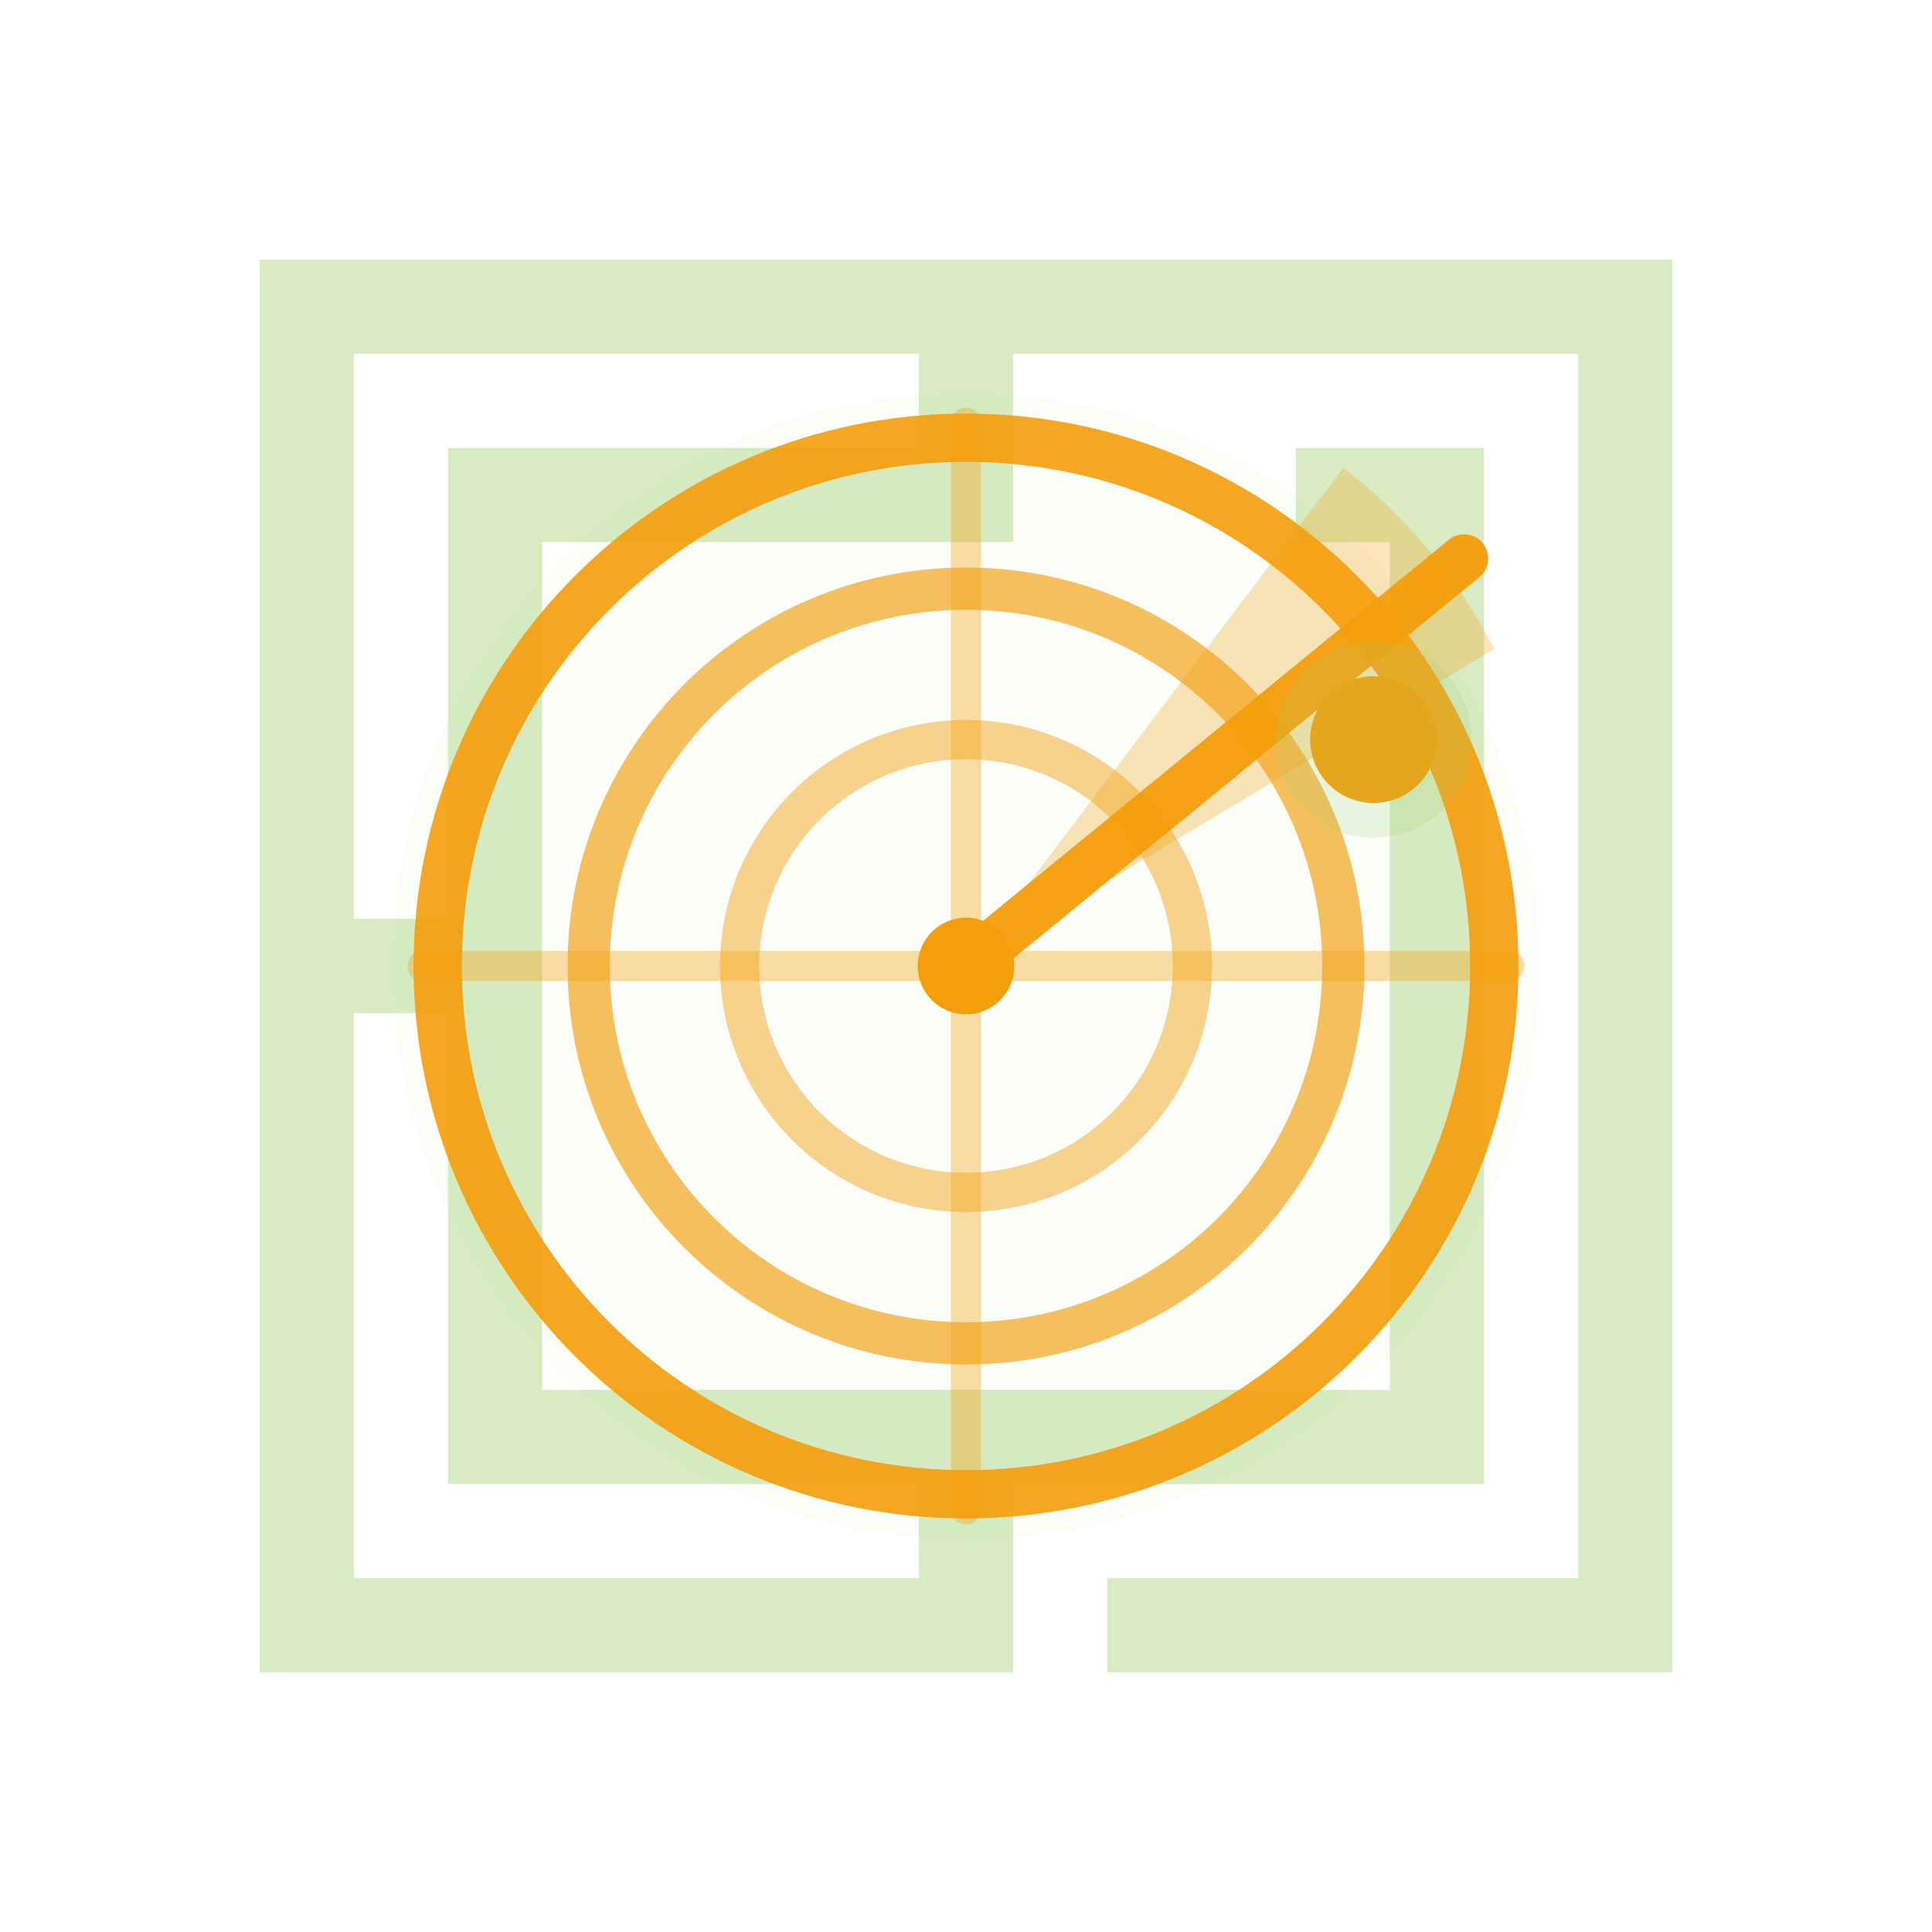
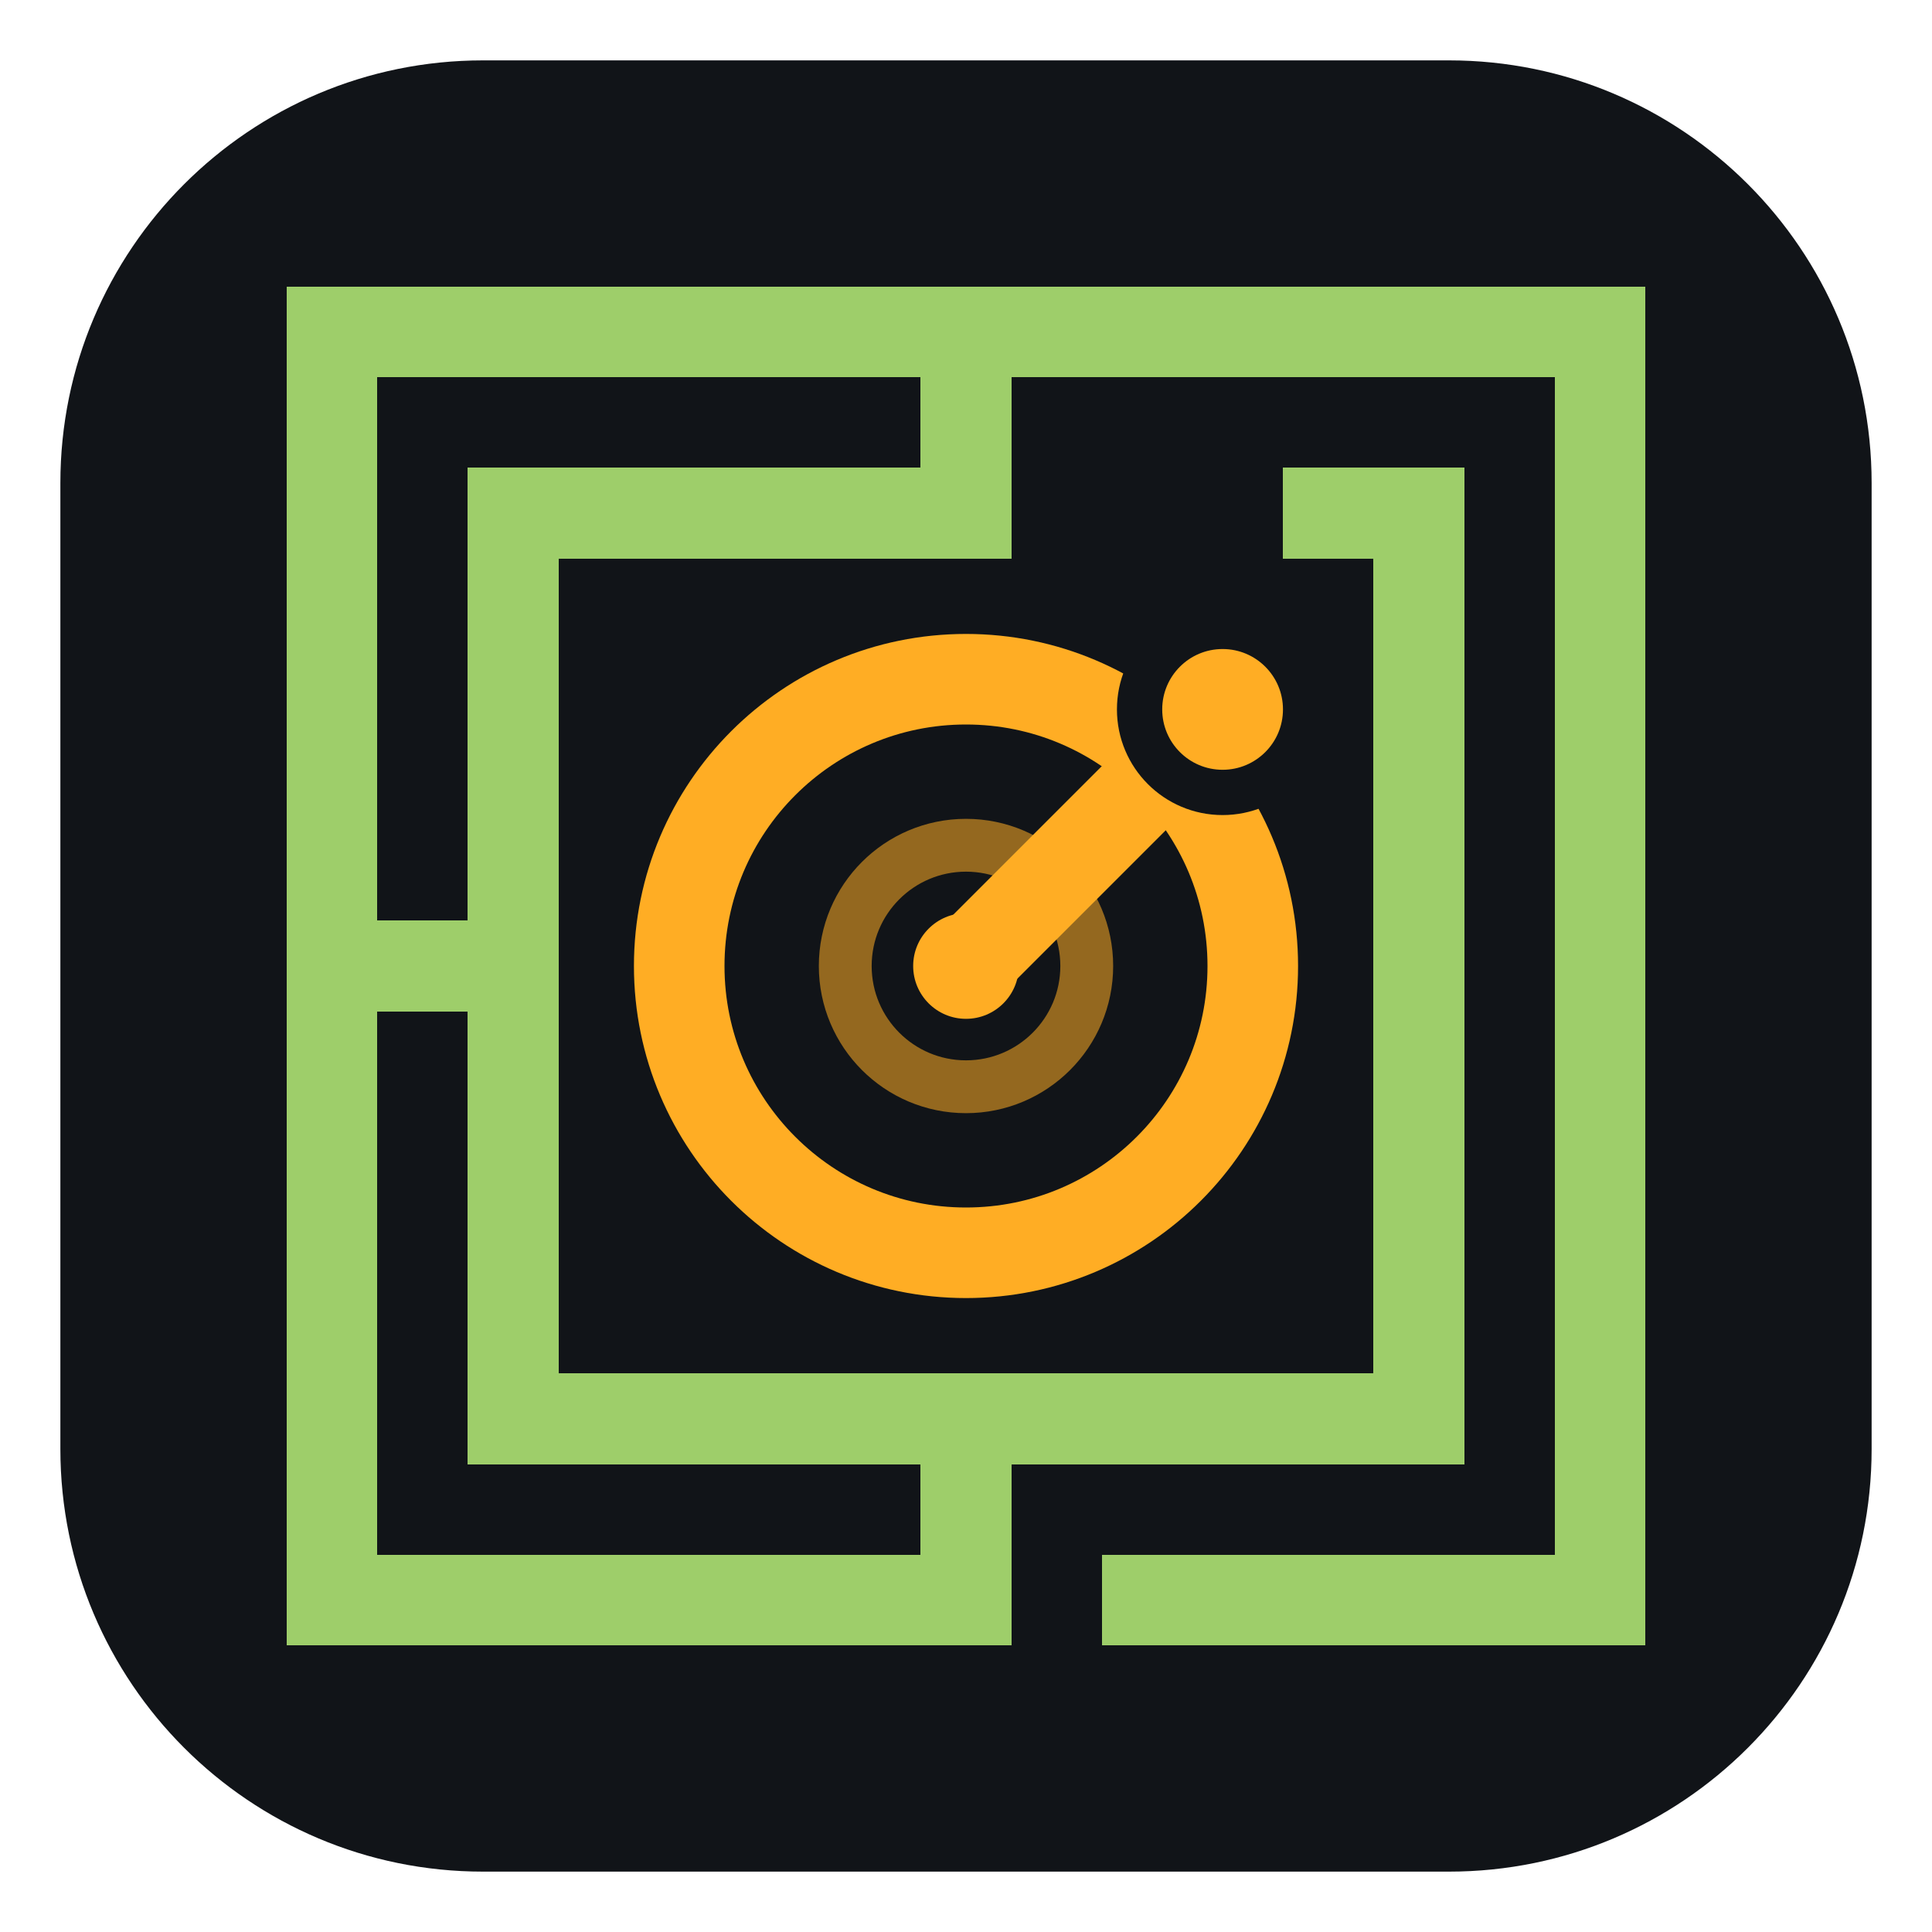
<svg xmlns="http://www.w3.org/2000/svg" viewBox="0 0 128 128" role="img" aria-label="Omarchy News Radar">
-   <g transform="translate(64 64) scale(0.078) translate(-600 -600)" opacity="0.40">
+   <rect x="4" y="4" width="120" height="120" rx="28" fill="#111418" />
+   <g transform="translate(64 64) scale(.075) translate(-600 -600)" shape-rendering="crispEdges">
    <path fill="#9ece6a" fill-rule="evenodd" clip-rule="evenodd" d="m1200 1200h-480v-80h400v-1040h-479.996v160h-400v720h720v-720h-80v-80h159.996v880h-400v160h-640v-1200h1200zm-1120-80h480v-80h-400l.004-400h-80.004zm0-560h80.004v-400h400v-80h-480.004z" />
  </g>
-   <circle cx="64" cy="64" r="38" fill="#9ece6a" fill-opacity="0.05" />
-   <g transform="translate(64 64)" fill="none" stroke="#f59e0b" stroke-linecap="round">
-     <circle r="15" stroke-width="2.6" stroke-opacity="0.45" />
-     <circle r="25" stroke-width="2.8" stroke-opacity="0.65" />
-     <circle r="35" stroke-width="3.2" stroke-opacity="0.9" />
-     <path d="M0 -36 V36 M-36 0 H36" stroke-width="2" stroke-opacity="0.35" />
-   </g>
-   <path d="M64 64 L99 43 A36 36 0 0 0 89 31 Z" fill="#f59e0b" fill-opacity="0.28" />
-   <path d="M64 64 L97 37" stroke="#f59e0b" stroke-width="3.2" stroke-linecap="round" stroke-opacity="0.95" />
-   <circle cx="64" cy="64" r="3.2" fill="#f59e0b" />
-   <circle cx="91" cy="49" r="4.2" fill="#f59e0b" />
-   <circle cx="91" cy="49" r="6.5" fill="#9ece6a" fill-opacity="0.18" />
+   <circle cx="64" cy="64" r="22" fill="#111418" />
+   <circle cx="64" cy="64" r="19" fill="none" stroke="#ffad24" stroke-width="6" />
+   <circle cx="64" cy="64" r="8" fill="none" stroke="#ffad24" stroke-width="3.5" opacity=".55" />
+   <path d="M64 64 79 49" stroke="#ffad24" stroke-width="6" stroke-linecap="round" />
+   <circle cx="81" cy="47" r="5.5" fill="#ffad24" stroke="#111418" stroke-width="3" />
+   <circle cx="64" cy="64" r="3.5" fill="#ffad24" />
</svg>
